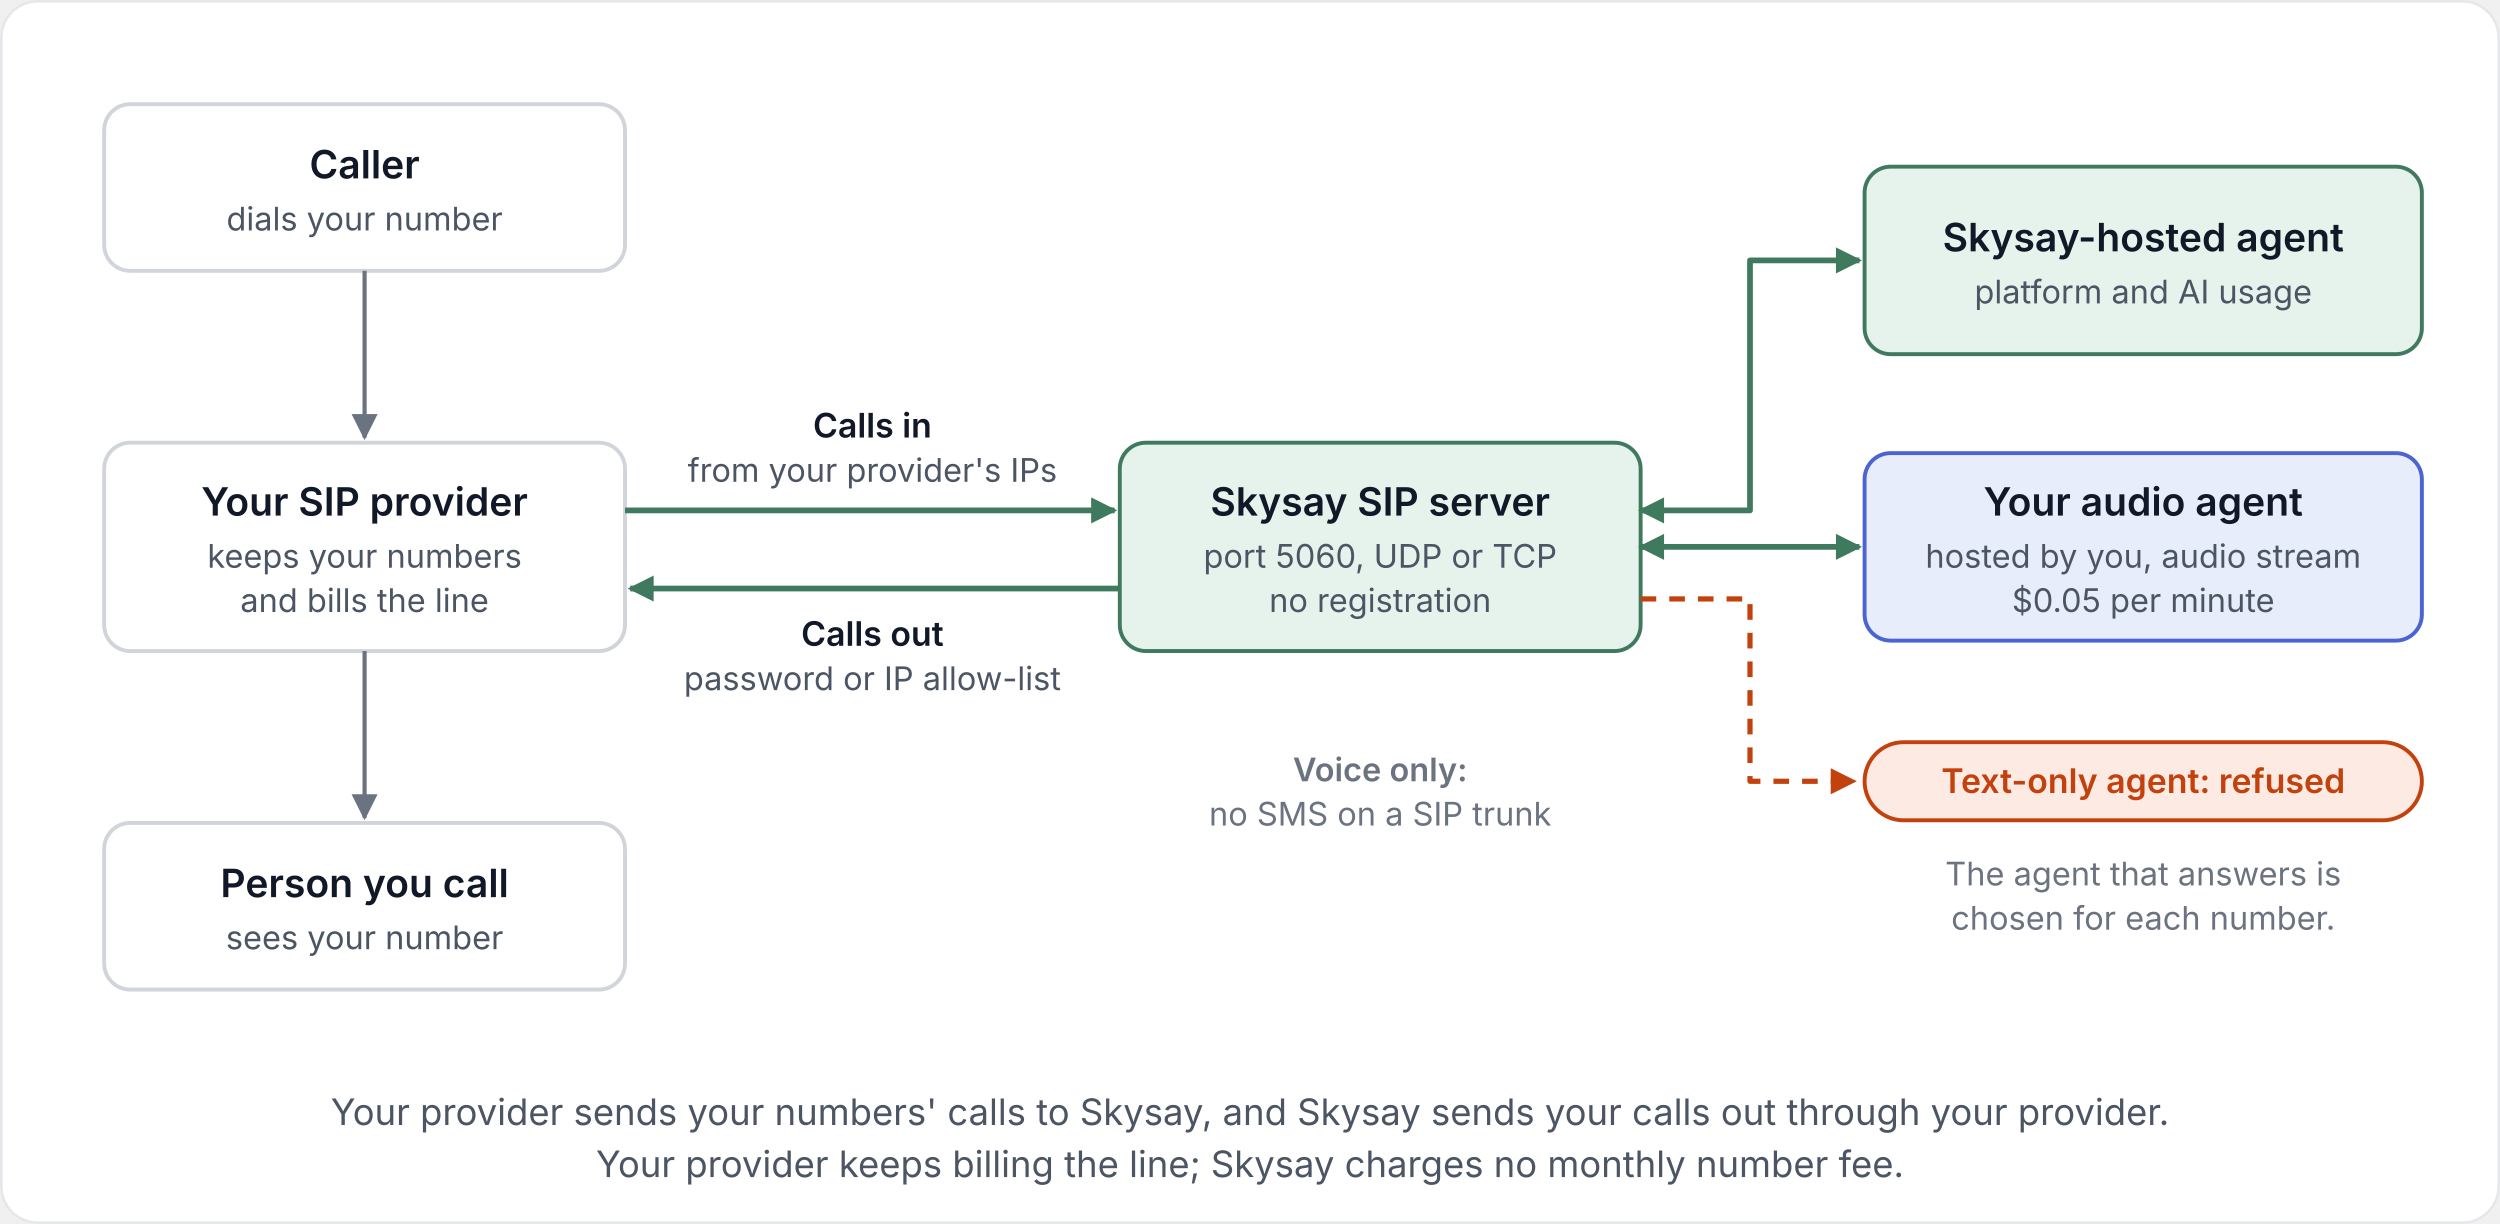
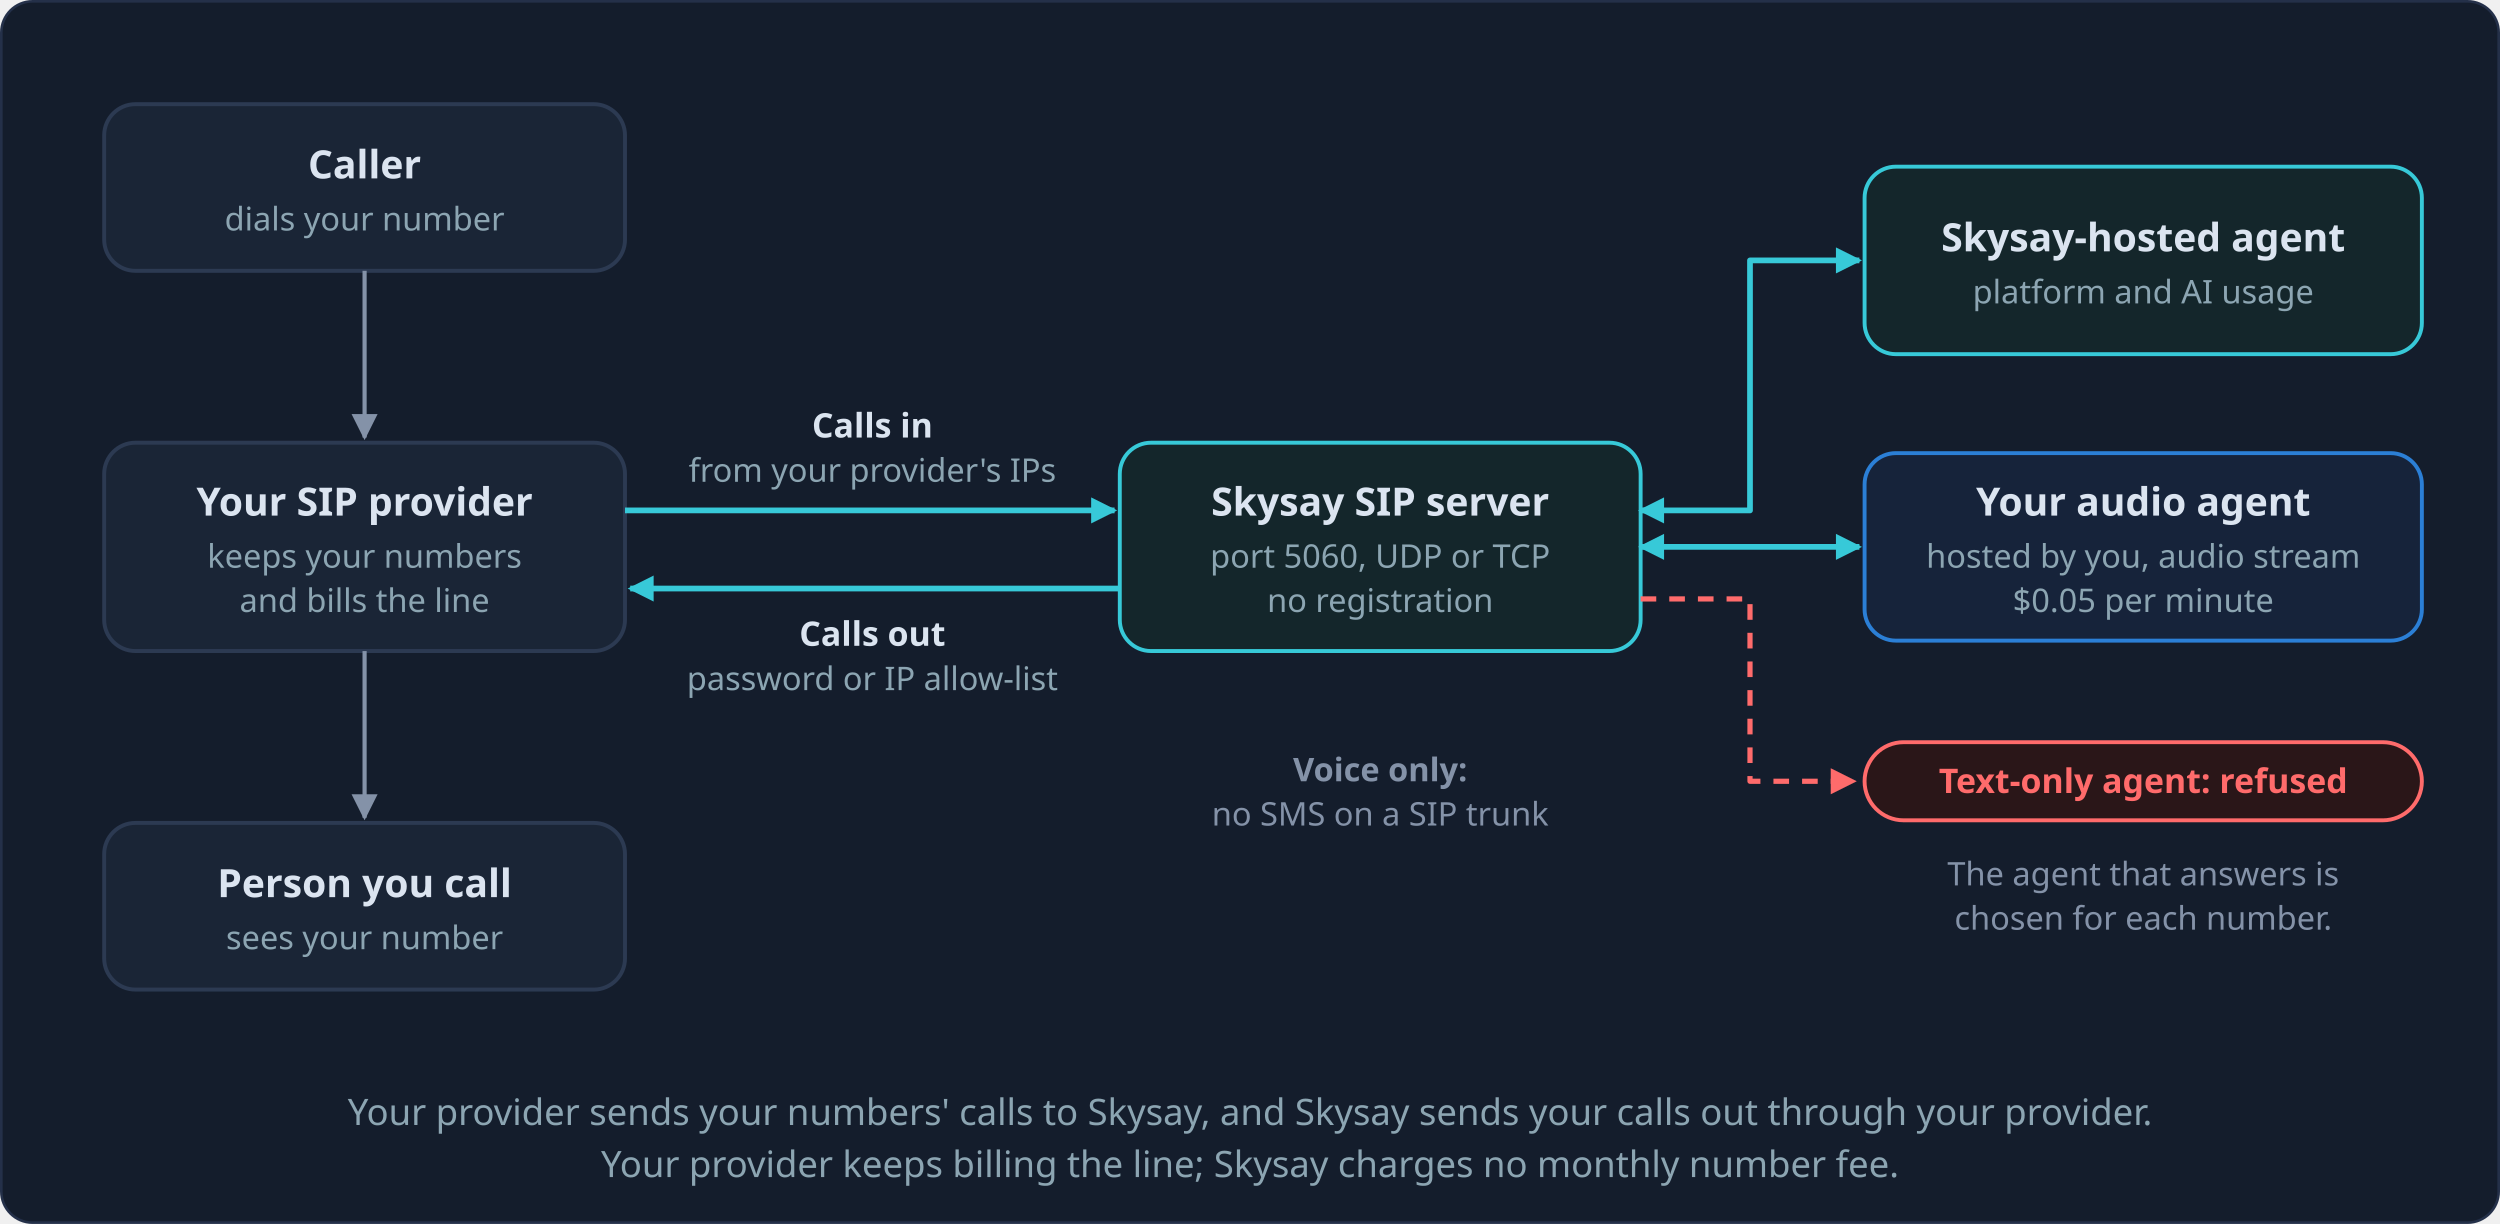
- <svg xmlns="http://www.w3.org/2000/svg" viewBox="0 0 960 470" width="960" height="470" role="img" aria-label="Your own SIP trunk: calls in and out between your SIP provider and Skysay" font-family="Inter, system-ui, -apple-system, 'Segoe UI', Roboto, sans-serif">
+ <svg xmlns="http://www.w3.org/2000/svg" viewBox="0 0 960 470" width="960" height="470" role="img" aria-label="Your own SIP trunk: calls in and out between your SIP provider and Skysay" font-family="'Geist Variable', ui-sans-serif, system-ui, sans-serif">
  <defs>
    <marker id="h-main" viewBox="0 0 10 10" refX="9" refY="5" markerWidth="10" markerHeight="10" markerUnits="userSpaceOnUse" orient="auto-start-reverse">
-       <path d="M0,0 L10,5 L0,10 z" fill="#3f7a5e" />
+       <path d="M0,0 L10,5 L0,10 z" fill="#37c9d8" />
    </marker>
    <marker id="h-sec" viewBox="0 0 10 10" refX="9" refY="5" markerWidth="10" markerHeight="10" markerUnits="userSpaceOnUse" orient="auto-start-reverse">
-       <path d="M0,0 L10,5 L0,10 z" fill="#6b7280" />
+       <path d="M0,0 L10,5 L0,10 z" fill="#8492a8" />
    </marker>
    <marker id="h-fail" viewBox="0 0 10 10" refX="9" refY="5" markerWidth="10" markerHeight="10" markerUnits="userSpaceOnUse" orient="auto-start-reverse">
-       <path d="M0,0 L10,5 L0,10 z" fill="#c2410c" />
+       <path d="M0,0 L10,5 L0,10 z" fill="#ff6b6b" />
    </marker>
  </defs>
-   <rect x="0.5" y="0.5" width="959" height="469" rx="14" fill="#ffffff" stroke="#e5e7eb" stroke-width="1" />
-   <rect x="40" y="40" width="200" height="64" rx="10" fill="#ffffff" stroke="#d1d5db" stroke-width="1.5" />
-   <text x="140.0" y="68.5" font-size="15" fill="#111827" text-anchor="middle" font-weight="600">Caller</text>
-   <text x="140.0" y="88.5" font-size="12.5" fill="#4b5563" text-anchor="middle">dials your number</text>
-   <rect x="40" y="170" width="200" height="80" rx="10" fill="#ffffff" stroke="#d1d5db" stroke-width="1.5" />
-   <text x="140.0" y="198.0" font-size="15" fill="#111827" text-anchor="middle" font-weight="600">Your SIP provider</text>
-   <text x="140.0" y="218.0" font-size="12.5" fill="#4b5563" text-anchor="middle">keeps your numbers</text>
-   <text x="140.0" y="235.0" font-size="12.5" fill="#4b5563" text-anchor="middle">and bills the line</text>
-   <rect x="40" y="316" width="200" height="64" rx="10" fill="#ffffff" stroke="#d1d5db" stroke-width="1.5" />
-   <text x="140.0" y="344.5" font-size="15" fill="#111827" text-anchor="middle" font-weight="600">Person you call</text>
-   <text x="140.0" y="364.5" font-size="12.5" fill="#4b5563" text-anchor="middle">sees your number</text>
-   <path d="M140,104 L140,168" fill="none" stroke="#6b7280" stroke-width="1.6" stroke-linejoin="round" marker-end="url(#h-sec)" />
-   <path d="M140,250 L140,314" fill="none" stroke="#6b7280" stroke-width="1.6" stroke-linejoin="round" marker-end="url(#h-sec)" />
-   <rect x="430" y="170" width="200" height="80" rx="10" fill="#e6f2ec" stroke="#3f7a5e" stroke-width="1.5" />
-   <text x="530.0" y="198.0" font-size="15" fill="#111827" text-anchor="middle" font-weight="600">Skysay SIP server</text>
-   <text x="530.0" y="218.0" font-size="12.5" fill="#4b5563" text-anchor="middle">port 5060, UDP or TCP</text>
-   <text x="530.0" y="235.0" font-size="12.5" fill="#4b5563" text-anchor="middle">no registration</text>
-   <path d="M240,196 L428,196" fill="none" stroke="#3f7a5e" stroke-width="2.2" stroke-linejoin="round" marker-end="url(#h-main)" />
-   <text x="335" y="168" font-size="13" fill="#111827" text-anchor="middle" font-weight="600">Calls in</text>
-   <text x="335" y="185" font-size="12.5" fill="#4b5563" text-anchor="middle">from your provider's IPs</text>
-   <path d="M430,226 L242,226" fill="none" stroke="#3f7a5e" stroke-width="2.2" stroke-linejoin="round" marker-end="url(#h-main)" />
-   <text x="335" y="248" font-size="13" fill="#111827" text-anchor="middle" font-weight="600">Calls out</text>
-   <text x="335" y="265" font-size="12.5" fill="#4b5563" text-anchor="middle">password or IP allow-list</text>
-   <rect x="716" y="64" width="214" height="72" rx="10" fill="#e6f2ec" stroke="#3f7a5e" stroke-width="1.5" />
-   <text x="823.0" y="96.5" font-size="15" fill="#111827" text-anchor="middle" font-weight="600">Skysay-hosted agent</text>
-   <text x="823.0" y="116.5" font-size="12.5" fill="#4b5563" text-anchor="middle">platform and AI usage</text>
-   <rect x="716" y="174" width="214" height="72" rx="10" fill="#e8edfb" stroke="#4c63d2" stroke-width="1.5" />
-   <text x="823.0" y="198.0" font-size="15" fill="#111827" text-anchor="middle" font-weight="600">Your audio agent</text>
-   <text x="823.0" y="218.0" font-size="12.5" fill="#4b5563" text-anchor="middle">hosted by you, audio stream</text>
-   <text x="823.0" y="235.0" font-size="12.5" fill="#4b5563" text-anchor="middle">$0.05 per minute</text>
-   <path d="M630,196 L672,196 L672,100 L714,100" fill="none" stroke="#3f7a5e" stroke-width="2.2" stroke-linejoin="round" marker-end="url(#h-main)" marker-start="url(#h-main)" />
-   <path d="M630,210 L714,210" fill="none" stroke="#3f7a5e" stroke-width="2.2" stroke-linejoin="round" marker-end="url(#h-main)" marker-start="url(#h-main)" />
-   <path d="M630,230 L672,230 L672,300 L712,300" fill="none" stroke="#c2410c" stroke-width="2" stroke-dasharray="6 5" stroke-linejoin="round" marker-end="url(#h-fail)" />
-   <rect x="716.0" y="285.0" width="214" height="30" rx="15.0" fill="#fdebe3" stroke="#c2410c" stroke-width="1.5" />
-   <text x="823" y="304.5" font-size="13" fill="#c2410c" text-anchor="middle" font-weight="600">Text-only agent: refused</text>
-   <text x="823" y="340" font-size="12.5" fill="#6b7280" text-anchor="middle">The agent that answers is</text>
-   <text x="823" y="357" font-size="12.5" fill="#6b7280" text-anchor="middle">chosen for each number.</text>
-   <text x="530" y="300" font-size="12.5" fill="#6b7280" text-anchor="middle" font-weight="600">Voice only:</text>
-   <text x="530" y="317" font-size="12.5" fill="#6b7280" text-anchor="middle">no SMS on a SIP trunk</text>
-   <text x="480" y="432" font-size="14" fill="#4b5563" text-anchor="middle">Your provider sends your numbers' calls to Skysay, and Skysay sends your calls out through your provider.</text>
-   <text x="480" y="452" font-size="14" fill="#4b5563" text-anchor="middle">Your provider keeps billing the line; Skysay charges no monthly number fee.</text>
+   <rect x="0.5" y="0.5" width="959" height="469" rx="12" fill="#141d2c" stroke="#243049" stroke-width="1" />
+   <rect x="40" y="40" width="200" height="64" rx="12" fill="#1a2536" stroke="#2c3a52" stroke-width="1.5" />
+   <text x="140.0" y="68.5" font-size="15" fill="#dbe4f0" text-anchor="middle" font-weight="600">Caller</text>
+   <text x="140.0" y="88.5" font-size="12.5" fill="#8ca5b2" text-anchor="middle">dials your number</text>
+   <rect x="40" y="170" width="200" height="80" rx="12" fill="#1a2536" stroke="#2c3a52" stroke-width="1.5" />
+   <text x="140.0" y="198.0" font-size="15" fill="#dbe4f0" text-anchor="middle" font-weight="600">Your SIP provider</text>
+   <text x="140.0" y="218.0" font-size="12.5" fill="#8ca5b2" text-anchor="middle">keeps your numbers</text>
+   <text x="140.0" y="235.0" font-size="12.5" fill="#8ca5b2" text-anchor="middle">and bills the line</text>
+   <rect x="40" y="316" width="200" height="64" rx="12" fill="#1a2536" stroke="#2c3a52" stroke-width="1.5" />
+   <text x="140.0" y="344.5" font-size="15" fill="#dbe4f0" text-anchor="middle" font-weight="600">Person you call</text>
+   <text x="140.0" y="364.5" font-size="12.5" fill="#8ca5b2" text-anchor="middle">sees your number</text>
+   <path d="M140,104 L140,168" fill="none" stroke="#8492a8" stroke-width="1.6" stroke-linejoin="round" marker-end="url(#h-sec)" />
+   <path d="M140,250 L140,314" fill="none" stroke="#8492a8" stroke-width="1.6" stroke-linejoin="round" marker-end="url(#h-sec)" />
+   <rect x="430" y="170" width="200" height="80" rx="12" fill="#14262b" stroke="#37c9d8" stroke-width="1.5" />
+   <text x="530.0" y="198.0" font-size="15" fill="#dbe4f0" text-anchor="middle" font-weight="600">Skysay SIP server</text>
+   <text x="530.0" y="218.0" font-size="12.5" fill="#8ca5b2" text-anchor="middle">port 5060, UDP or TCP</text>
+   <text x="530.0" y="235.0" font-size="12.5" fill="#8ca5b2" text-anchor="middle">no registration</text>
+   <path d="M240,196 L428,196" fill="none" stroke="#37c9d8" stroke-width="2.2" stroke-linejoin="round" marker-end="url(#h-main)" />
+   <text x="335" y="168" font-size="13" fill="#dbe4f0" text-anchor="middle" font-weight="600">Calls in</text>
+   <text x="335" y="185" font-size="12.5" fill="#8ca5b2" text-anchor="middle">from your provider's IPs</text>
+   <path d="M430,226 L242,226" fill="none" stroke="#37c9d8" stroke-width="2.2" stroke-linejoin="round" marker-end="url(#h-main)" />
+   <text x="335" y="248" font-size="13" fill="#dbe4f0" text-anchor="middle" font-weight="600">Calls out</text>
+   <text x="335" y="265" font-size="12.5" fill="#8ca5b2" text-anchor="middle">password or IP allow-list</text>
+   <rect x="716" y="64" width="214" height="72" rx="12" fill="#14262b" stroke="#37c9d8" stroke-width="1.5" />
+   <text x="823.0" y="96.5" font-size="15" fill="#dbe4f0" text-anchor="middle" font-weight="600">Skysay-hosted agent</text>
+   <text x="823.0" y="116.5" font-size="12.5" fill="#8ca5b2" text-anchor="middle">platform and AI usage</text>
+   <rect x="716" y="174" width="214" height="72" rx="12" fill="#16233a" stroke="#2b7fd6" stroke-width="1.5" />
+   <text x="823.0" y="198.0" font-size="15" fill="#dbe4f0" text-anchor="middle" font-weight="600">Your audio agent</text>
+   <text x="823.0" y="218.0" font-size="12.5" fill="#8ca5b2" text-anchor="middle">hosted by you, audio stream</text>
+   <text x="823.0" y="235.0" font-size="12.5" fill="#8ca5b2" text-anchor="middle">$0.05 per minute</text>
+   <path d="M630,196 L672,196 L672,100 L714,100" fill="none" stroke="#37c9d8" stroke-width="2.2" stroke-linejoin="round" marker-end="url(#h-main)" marker-start="url(#h-main)" />
+   <path d="M630,210 L714,210" fill="none" stroke="#37c9d8" stroke-width="2.2" stroke-linejoin="round" marker-end="url(#h-main)" marker-start="url(#h-main)" />
+   <path d="M630,230 L672,230 L672,300 L712,300" fill="none" stroke="#ff6b6b" stroke-width="2" stroke-dasharray="6 5" stroke-linejoin="round" marker-end="url(#h-fail)" />
+   <rect x="716.0" y="285.0" width="214" height="30" rx="15.0" fill="#2a1618" stroke="#ff6b6b" stroke-width="1.5" />
+   <text x="823" y="304.5" font-size="13" fill="#ff6b6b" text-anchor="middle" font-weight="600">Text-only agent: refused</text>
+   <text x="823" y="340" font-size="12.5" fill="#8492a8" text-anchor="middle">The agent that answers is</text>
+   <text x="823" y="357" font-size="12.5" fill="#8492a8" text-anchor="middle">chosen for each number.</text>
+   <text x="530" y="300" font-size="12.5" fill="#8492a8" text-anchor="middle" font-weight="600">Voice only:</text>
+   <text x="530" y="317" font-size="12.5" fill="#8492a8" text-anchor="middle">no SMS on a SIP trunk</text>
+   <text x="480" y="432" font-size="14" fill="#8ca5b2" text-anchor="middle">Your provider sends your numbers' calls to Skysay, and Skysay sends your calls out through your provider.</text>
+   <text x="480" y="452" font-size="14" fill="#8ca5b2" text-anchor="middle">Your provider keeps billing the line; Skysay charges no monthly number fee.</text>
</svg>
